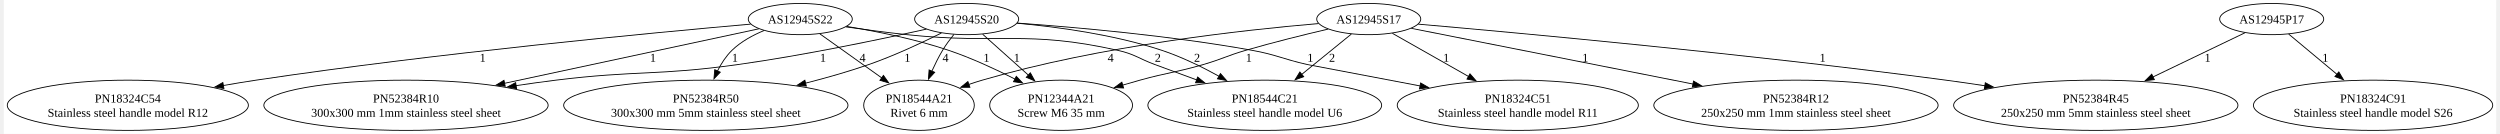
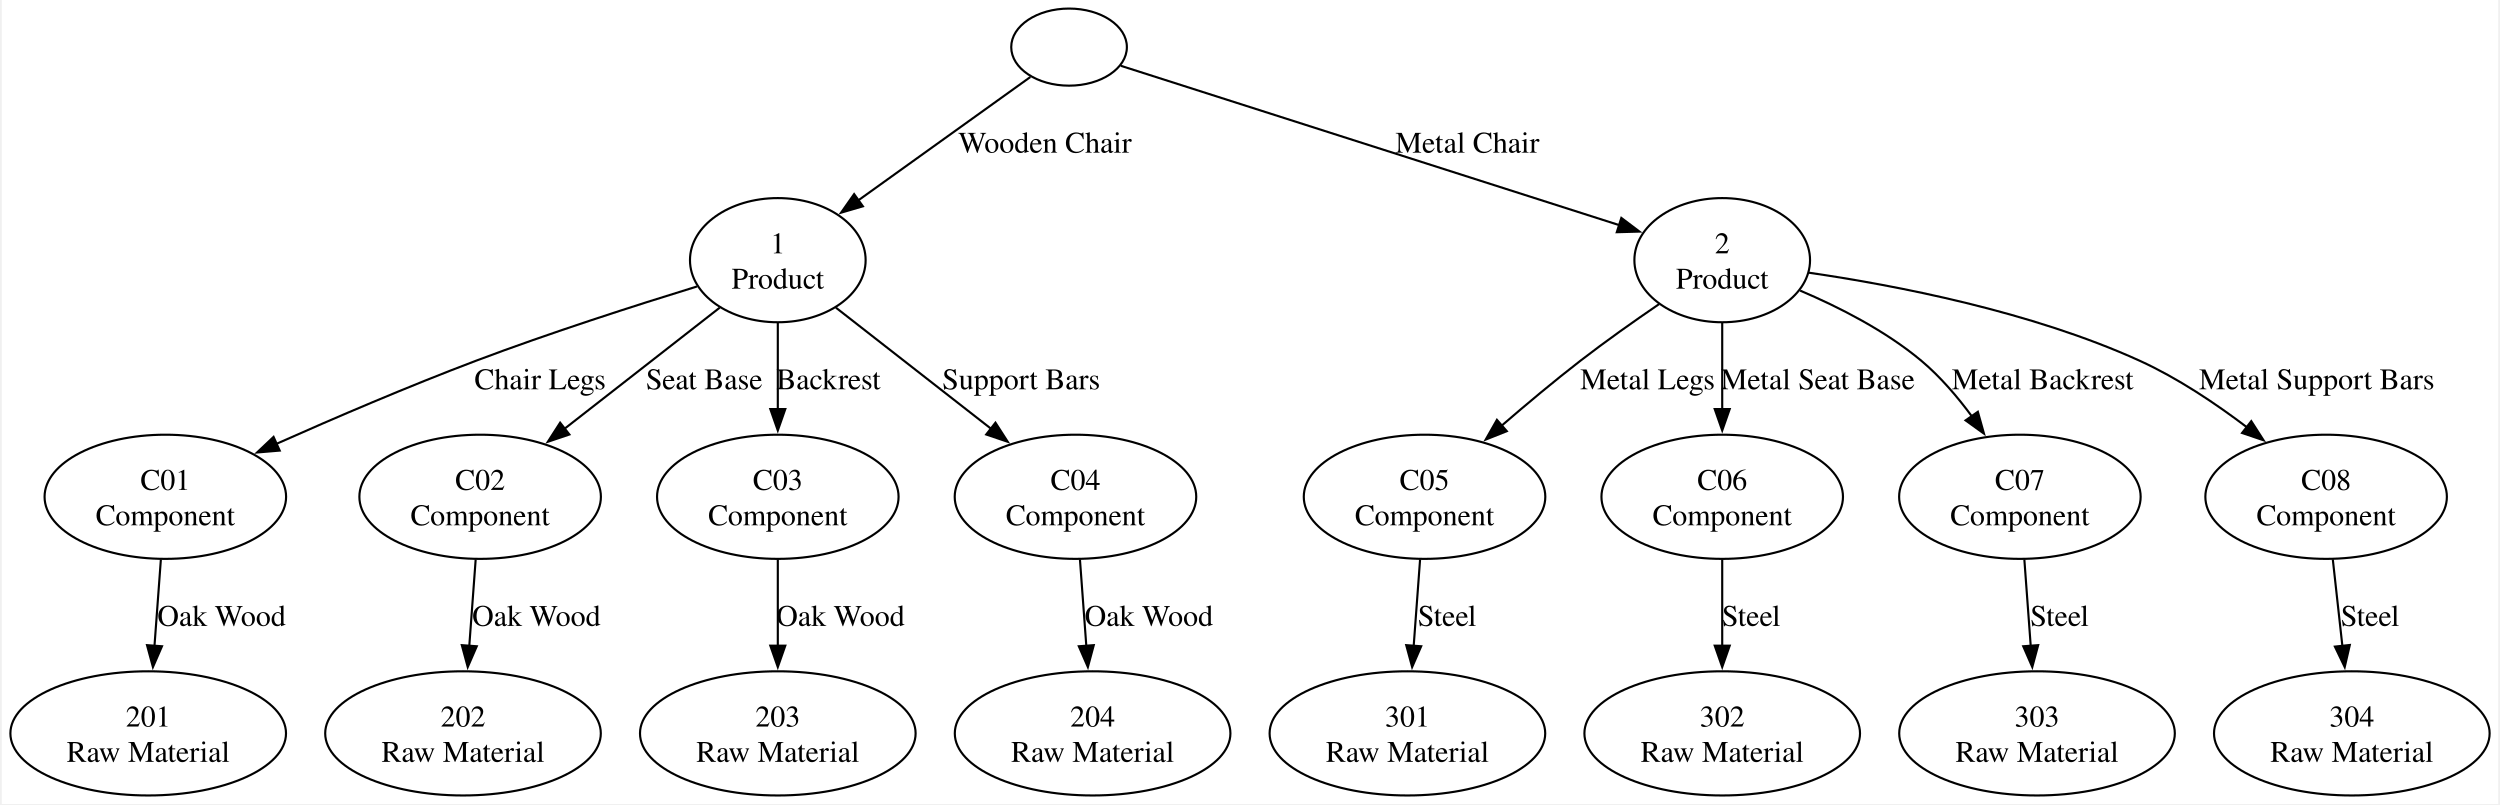
- <svg xmlns="http://www.w3.org/2000/svg" width="2876px" height="154px" viewBox="0.00 0.00 2876.19 154.48">
-   <g id="graph0" class="graph" transform="scale(1.0 1.0) rotate(0.0) translate(4.0 150.48)">
-     <polygon fill="white" stroke="none" points="-4,4 -4,-150.48 2872.19,-150.48 2872.19,4 -4,4" />
+ <svg xmlns="http://www.w3.org/2000/svg" width="1166px" height="375px" viewBox="0.00 0.00 1165.69 375.45">
+   <g id="graph0" class="graph" transform="scale(1.0 1.0) rotate(0.0) translate(4.0 371.45)">
+     <polygon fill="white" stroke="none" points="-4,4 -4,-371.45 1161.69,-371.45 1161.69,4 -4,4" />
    <g id="node1" class="node">
-       <ellipse fill="none" stroke="black" cx="1216.12" cy="-28.99" rx="82.38" ry="28.99" />
-       <text text-anchor="middle" x="1216.12" y="-32.19" font-family="Times New Roman,serif" font-size="14.00">PN12344A21</text>
-       <text text-anchor="middle" x="1216.12" y="-15.69" font-family="Times New Roman,serif" font-size="14.00">Screw M6 35 mm</text>
+       <ellipse fill="none" stroke="black" cx="358.35" cy="-249.96" rx="41.01" ry="28.99" />
+       <text text-anchor="middle" x="358.35" y="-253.16" font-family="Times,serif" font-size="14.00">1</text>
+       <text text-anchor="middle" x="358.35" y="-236.66" font-family="Times,serif" font-size="14.00">Product</text>
    </g>
    <g id="node2" class="node">
-       <ellipse fill="none" stroke="black" cx="806.12" cy="-28.99" rx="164.05" ry="28.99" />
-       <text text-anchor="middle" x="806.12" y="-32.19" font-family="Times New Roman,serif" font-size="14.00">PN52384R50</text>
-       <text text-anchor="middle" x="806.12" y="-15.69" font-family="Times New Roman,serif" font-size="14.00">300x300 mm 5mm stainless steel sheet</text>
+       <ellipse fill="none" stroke="black" cx="72.35" cy="-139.47" rx="56.39" ry="28.99" />
+       <text text-anchor="middle" x="72.35" y="-142.67" font-family="Times,serif" font-size="14.00">C01</text>
+       <text text-anchor="middle" x="72.35" y="-126.17" font-family="Times,serif" font-size="14.00">Component</text>
+     </g>
+     <g id="edge6" class="edge">
+       <path fill="none" stroke="black" d="M320.62,-237.68C292.03,-228.89 251.91,-216.02 217.35,-202.97 185.97,-191.11 151.46,-176.31 123.98,-164.09" />
+       <polygon fill="black" stroke="black" points="125.75,-161.05 115.19,-160.16 122.89,-167.44 125.75,-161.05" />
+       <text text-anchor="middle" x="247.35" y="-189.67" font-family="Times,serif" font-size="14.00">Chair Legs</text>
    </g>
    <g id="node3" class="node">
-       <ellipse fill="none" stroke="black" cx="460.12" cy="-28.99" rx="164.05" ry="28.99" />
-       <text text-anchor="middle" x="460.12" y="-32.19" font-family="Times New Roman,serif" font-size="14.00">PN52384R10</text>
-       <text text-anchor="middle" x="460.12" y="-15.69" font-family="Times New Roman,serif" font-size="14.00">300x300 mm 1mm stainless steel sheet</text>
+       <ellipse fill="none" stroke="black" cx="219.35" cy="-139.47" rx="56.39" ry="28.99" />
+       <text text-anchor="middle" x="219.35" y="-142.67" font-family="Times,serif" font-size="14.00">C02</text>
+       <text text-anchor="middle" x="219.35" y="-126.17" font-family="Times,serif" font-size="14.00">Component</text>
+     </g>
+     <g id="edge5" class="edge">
+       <path fill="none" stroke="black" d="M331.22,-227.78C310.57,-211.67 281.86,-189.26 258.69,-171.18" />
+       <polygon fill="black" stroke="black" points="261.02,-168.56 250.98,-165.17 256.71,-174.08 261.02,-168.56" />
+       <text text-anchor="middle" x="323.97" y="-189.67" font-family="Times,serif" font-size="14.00">Seat Base</text>
    </g>
    <g id="node4" class="node">
-       <ellipse fill="none" stroke="black" cx="1052.12" cy="-28.99" rx="63.82" ry="28.99" />
-       <text text-anchor="middle" x="1052.12" y="-32.19" font-family="Times New Roman,serif" font-size="14.00">PN18544A21</text>
-       <text text-anchor="middle" x="1052.12" y="-15.69" font-family="Times New Roman,serif" font-size="14.00">Rivet 6 mm</text>
+       <ellipse fill="none" stroke="black" cx="358.35" cy="-139.47" rx="56.39" ry="28.99" />
+       <text text-anchor="middle" x="358.35" y="-142.67" font-family="Times,serif" font-size="14.00">C03</text>
+       <text text-anchor="middle" x="358.35" y="-126.17" font-family="Times,serif" font-size="14.00">Component</text>
+     </g>
+     <g id="edge4" class="edge">
+       <path fill="none" stroke="black" d="M358.35,-220.74C358.35,-208.4 358.35,-193.72 358.35,-180.3" />
+       <polygon fill="black" stroke="black" points="361.85,-180.44 358.35,-170.44 354.85,-180.44 361.85,-180.44" />
+       <text text-anchor="middle" x="381.97" y="-189.67" font-family="Times,serif" font-size="14.00">Backrest</text>
    </g>
    <g id="node5" class="node">
-       <ellipse fill="none" stroke="black" cx="1451.12" cy="-28.99" rx="134.88" ry="28.99" />
-       <text text-anchor="middle" x="1451.12" y="-32.19" font-family="Times New Roman,serif" font-size="14.00">PN18544C21</text>
-       <text text-anchor="middle" x="1451.12" y="-15.69" font-family="Times New Roman,serif" font-size="14.00">Stainless steel handle model U6</text>
+       <ellipse fill="none" stroke="black" cx="497.35" cy="-139.47" rx="56.39" ry="28.99" />
+       <text text-anchor="middle" x="497.35" y="-142.67" font-family="Times,serif" font-size="14.00">C04</text>
+       <text text-anchor="middle" x="497.35" y="-126.17" font-family="Times,serif" font-size="14.00">Component</text>
+     </g>
+     <g id="edge3" class="edge">
+       <path fill="none" stroke="black" d="M385.48,-227.78C406.12,-211.67 434.83,-189.26 458,-171.18" />
+       <polygon fill="black" stroke="black" points="459.98,-174.08 465.71,-165.17 455.67,-168.56 459.98,-174.08" />
+       <text text-anchor="middle" x="471.97" y="-189.67" font-family="Times,serif" font-size="14.00">Support Bars</text>
    </g>
    <g id="node6" class="node">
-       <ellipse fill="none" stroke="black" cx="139.12" cy="-28.99" rx="139.12" ry="28.99" />
-       <text text-anchor="middle" x="139.12" y="-32.19" font-family="Times New Roman,serif" font-size="14.00">PN18324C54</text>
-       <text text-anchor="middle" x="139.12" y="-15.69" font-family="Times New Roman,serif" font-size="14.00">Stainless steel handle model R12</text>
+       <ellipse fill="none" stroke="black" cx="64.35" cy="-28.99" rx="64.35" ry="28.99" />
+       <text text-anchor="middle" x="64.35" y="-32.19" font-family="Times,serif" font-size="14.00">201</text>
+       <text text-anchor="middle" x="64.35" y="-15.69" font-family="Times,serif" font-size="14.00">Raw Material</text>
+     </g>
+     <g id="edge7" class="edge">
+       <path fill="none" stroke="black" d="M70.27,-110.25C69.36,-97.92 68.27,-83.24 67.28,-69.82" />
+       <polygon fill="black" stroke="black" points="70.78,-69.67 66.56,-59.96 63.8,-70.19 70.78,-69.67" />
+       <text text-anchor="middle" x="98.6" y="-79.18" font-family="Times,serif" font-size="14.00">Oak Wood</text>
    </g>
    <g id="node7" class="node">
-       <ellipse fill="none" stroke="black" cx="1743.12" cy="-28.99" rx="139.12" ry="28.99" />
-       <text text-anchor="middle" x="1743.12" y="-32.19" font-family="Times New Roman,serif" font-size="14.00">PN18324C51</text>
-       <text text-anchor="middle" x="1743.12" y="-15.69" font-family="Times New Roman,serif" font-size="14.00">Stainless steel handle model R11</text>
+       <ellipse fill="none" stroke="black" cx="211.35" cy="-28.99" rx="64.35" ry="28.99" />
+       <text text-anchor="middle" x="211.35" y="-32.19" font-family="Times,serif" font-size="14.00">202</text>
+       <text text-anchor="middle" x="211.35" y="-15.69" font-family="Times,serif" font-size="14.00">Raw Material</text>
+     </g>
+     <g id="edge8" class="edge">
+       <path fill="none" stroke="black" d="M217.27,-110.25C216.36,-97.92 215.27,-83.24 214.28,-69.82" />
+       <polygon fill="black" stroke="black" points="217.78,-69.67 213.56,-59.96 210.8,-70.19 217.78,-69.67" />
+       <text text-anchor="middle" x="245.6" y="-79.18" font-family="Times,serif" font-size="14.00">Oak Wood</text>
    </g>
    <g id="node8" class="node">
-       <ellipse fill="none" stroke="black" cx="2410.12" cy="-28.99" rx="164.05" ry="28.99" />
-       <text text-anchor="middle" x="2410.12" y="-32.19" font-family="Times New Roman,serif" font-size="14.00">PN52384R45</text>
-       <text text-anchor="middle" x="2410.12" y="-15.69" font-family="Times New Roman,serif" font-size="14.00">250x250 mm 5mm stainless steel sheet</text>
+       <ellipse fill="none" stroke="black" cx="358.35" cy="-28.99" rx="64.35" ry="28.99" />
+       <text text-anchor="middle" x="358.35" y="-32.19" font-family="Times,serif" font-size="14.00">203</text>
+       <text text-anchor="middle" x="358.35" y="-15.69" font-family="Times,serif" font-size="14.00">Raw Material</text>
+     </g>
+     <g id="edge9" class="edge">
+       <path fill="none" stroke="black" d="M358.35,-110.25C358.35,-97.92 358.35,-83.24 358.35,-69.82" />
+       <polygon fill="black" stroke="black" points="361.85,-69.96 358.35,-59.96 354.85,-69.96 361.85,-69.96" />
+       <text text-anchor="middle" x="387.6" y="-79.18" font-family="Times,serif" font-size="14.00">Oak Wood</text>
    </g>
    <g id="node9" class="node">
-       <ellipse fill="none" stroke="black" cx="2064.12" cy="-28.99" rx="164.05" ry="28.99" />
-       <text text-anchor="middle" x="2064.12" y="-32.19" font-family="Times New Roman,serif" font-size="14.00">PN52384R12</text>
-       <text text-anchor="middle" x="2064.12" y="-15.69" font-family="Times New Roman,serif" font-size="14.00">250x250 mm 1mm stainless steel sheet</text>
+       <ellipse fill="none" stroke="black" cx="505.35" cy="-28.99" rx="64.35" ry="28.99" />
+       <text text-anchor="middle" x="505.35" y="-32.19" font-family="Times,serif" font-size="14.00">204</text>
+       <text text-anchor="middle" x="505.35" y="-15.69" font-family="Times,serif" font-size="14.00">Raw Material</text>
+     </g>
+     <g id="edge10" class="edge">
+       <path fill="none" stroke="black" d="M499.43,-110.25C500.34,-97.92 501.42,-83.24 502.41,-69.82" />
+       <polygon fill="black" stroke="black" points="505.89,-70.19 503.14,-59.96 498.91,-69.67 505.89,-70.19" />
+       <text text-anchor="middle" x="531.6" y="-79.18" font-family="Times,serif" font-size="14.00">Oak Wood</text>
    </g>
    <g id="node10" class="node">
-       <ellipse fill="none" stroke="black" cx="2730.12" cy="-28.99" rx="138.06" ry="28.99" />
-       <text text-anchor="middle" x="2730.12" y="-32.19" font-family="Times New Roman,serif" font-size="14.00">PN18324C91</text>
-       <text text-anchor="middle" x="2730.12" y="-15.69" font-family="Times New Roman,serif" font-size="14.00">Stainless steel handle model S26</text>
+       <ellipse fill="none" stroke="black" cx="799.35" cy="-249.96" rx="41.01" ry="28.99" />
+       <text text-anchor="middle" x="799.35" y="-253.16" font-family="Times,serif" font-size="14.00">2</text>
+       <text text-anchor="middle" x="799.35" y="-236.66" font-family="Times,serif" font-size="14.00">Product</text>
    </g>
    <g id="node11" class="node">
-       <ellipse fill="none" stroke="black" cx="915.12" cy="-128.48" rx="60.05" ry="18" />
-       <text text-anchor="middle" x="915.12" y="-123.43" font-family="Times New Roman,serif" font-size="14.00">AS12945S22</text>
+       <ellipse fill="none" stroke="black" cx="660.35" cy="-139.47" rx="56.39" ry="28.99" />
+       <text text-anchor="middle" x="660.35" y="-142.67" font-family="Times,serif" font-size="14.00">C05</text>
+       <text text-anchor="middle" x="660.35" y="-126.17" font-family="Times,serif" font-size="14.00">Component</text>
    </g>
-     <g id="edge6" class="edge">
-       <path fill="none" stroke="black" d="M968.78,-119.98C1002.93,-114.36 1047.79,-105.4 1086.12,-92.48 1112.27,-83.67 1140,-70.87 1163.1,-59.14" />
-       <polygon fill="black" stroke="black" points="1164.4,-62.41 1171.68,-54.71 1161.19,-56.19 1164.4,-62.41" />
-       <text text-anchor="middle" x="1130" y="-79.18" font-family="Times New Roman,serif" font-size="14.00">1</text>
+     <g id="edge14" class="edge">
+       <path fill="none" stroke="black" d="M769.86,-229.44C758.21,-221.49 744.84,-212.04 733.1,-202.97 720.82,-193.47 707.83,-182.6 696.28,-172.62" />
+       <polygon fill="black" stroke="black" points="698.75,-170.12 688.91,-166.19 694.15,-175.4 698.75,-170.12" />
+       <text text-anchor="middle" x="764.47" y="-189.67" font-family="Times,serif" font-size="14.00">Metal Legs</text>
    </g>
-     <g id="edge5" class="edge">
-       <path fill="none" stroke="black" d="M873.38,-115.26C860.35,-109.89 846.69,-102.47 836.37,-92.48 829.48,-85.81 823.94,-77.24 819.59,-68.6" />
-       <polygon fill="black" stroke="black" points="822.8,-67.2 815.49,-59.53 816.42,-70.08 822.8,-67.2" />
-       <text text-anchor="middle" x="839.75" y="-79.18" font-family="Times New Roman,serif" font-size="14.00">1</text>
+     <g id="node12" class="node">
+       <ellipse fill="none" stroke="black" cx="799.35" cy="-139.47" rx="56.39" ry="28.99" />
+       <text text-anchor="middle" x="799.35" y="-142.67" font-family="Times,serif" font-size="14.00">C06</text>
+       <text text-anchor="middle" x="799.35" y="-126.17" font-family="Times,serif" font-size="14.00">Component</text>
    </g>
-     <g id="edge4" class="edge">
-       <path fill="none" stroke="black" d="M867.29,-117.23C798.16,-102.42 668.25,-74.59 573.71,-54.33" />
-       <polygon fill="black" stroke="black" points="574.64,-50.95 564.13,-52.28 573.18,-57.79 574.64,-50.95" />
-       <text text-anchor="middle" x="745.13" y="-79.18" font-family="Times New Roman,serif" font-size="14.00">1</text>
+     <g id="edge13" class="edge">
+       <path fill="none" stroke="black" d="M799.35,-220.74C799.35,-208.4 799.35,-193.72 799.35,-180.3" />
+       <polygon fill="black" stroke="black" points="802.85,-180.44 799.35,-170.44 795.85,-180.44 802.85,-180.44" />
+       <text text-anchor="middle" x="843.97" y="-189.67" font-family="Times,serif" font-size="14.00">Metal Seat Base</text>
    </g>
-     <g id="edge3" class="edge">
-       <path fill="none" stroke="black" d="M937.75,-111.38C957.14,-97.59 985.6,-77.33 1009.29,-60.48" />
-       <polygon fill="black" stroke="black" points="1011.08,-63.49 1017.2,-54.84 1007.02,-57.79 1011.08,-63.49" />
-       <text text-anchor="middle" x="987" y="-79.18" font-family="Times New Roman,serif" font-size="14.00">4</text>
+     <g id="node13" class="node">
+       <ellipse fill="none" stroke="black" cx="938.35" cy="-139.47" rx="56.39" ry="28.99" />
+       <text text-anchor="middle" x="938.35" y="-142.67" font-family="Times,serif" font-size="14.00">C07</text>
+       <text text-anchor="middle" x="938.35" y="-126.17" font-family="Times,serif" font-size="14.00">Component</text>
+     </g>
+     <g id="edge12" class="edge">
+       <path fill="none" stroke="black" d="M835.72,-235.76C853.96,-228.01 875.65,-216.97 892.35,-202.97 901.17,-195.57 909.23,-186.14 916.06,-176.86" />
+       <polygon fill="black" stroke="black" points="918.72,-179.16 921.58,-168.96 912.99,-175.15 918.72,-179.16" />
+       <text text-anchor="middle" x="948.97" y="-189.67" font-family="Times,serif" font-size="14.00">Metal Backrest</text>
+     </g>
+     <g id="node14" class="node">
+       <ellipse fill="none" stroke="black" cx="1081.35" cy="-139.47" rx="56.39" ry="28.99" />
+       <text text-anchor="middle" x="1081.35" y="-142.67" font-family="Times,serif" font-size="14.00">C08</text>
+       <text text-anchor="middle" x="1081.35" y="-126.17" font-family="Times,serif" font-size="14.00">Component</text>
+     </g>
+     <g id="edge11" class="edge">
+       <path fill="none" stroke="black" d="M839.68,-244.13C880.19,-238.23 943.7,-226.03 994.35,-202.97 1012.01,-194.92 1029.72,-183.06 1044.52,-171.82" />
+       <polygon fill="black" stroke="black" points="1046.4,-174.79 1052.13,-165.87 1042.1,-169.27 1046.4,-174.79" />
+       <text text-anchor="middle" x="1076.97" y="-189.67" font-family="Times,serif" font-size="14.00">Metal Support Bars</text>
+     </g>
+     <g id="node15" class="node">
+       <ellipse fill="none" stroke="black" cx="652.35" cy="-28.99" rx="64.35" ry="28.99" />
+       <text text-anchor="middle" x="652.35" y="-32.19" font-family="Times,serif" font-size="14.00">301</text>
+       <text text-anchor="middle" x="652.35" y="-15.69" font-family="Times,serif" font-size="14.00">Raw Material</text>
+     </g>
+     <g id="edge15" class="edge">
+       <path fill="none" stroke="black" d="M658.27,-110.25C657.36,-97.92 656.27,-83.24 655.28,-69.82" />
+       <polygon fill="black" stroke="black" points="658.78,-69.67 654.56,-59.96 651.8,-70.19 658.78,-69.67" />
+       <text text-anchor="middle" x="670.85" y="-79.18" font-family="Times,serif" font-size="14.00">Steel</text>
+     </g>
+     <g id="node16" class="node">
+       <ellipse fill="none" stroke="black" cx="799.35" cy="-28.99" rx="64.35" ry="28.99" />
+       <text text-anchor="middle" x="799.35" y="-32.19" font-family="Times,serif" font-size="14.00">302</text>
+       <text text-anchor="middle" x="799.35" y="-15.69" font-family="Times,serif" font-size="14.00">Raw Material</text>
+     </g>
+     <g id="edge16" class="edge">
+       <path fill="none" stroke="black" d="M799.35,-110.25C799.35,-97.92 799.35,-83.24 799.35,-69.82" />
+       <polygon fill="black" stroke="black" points="802.85,-69.96 799.35,-59.96 795.85,-69.96 802.85,-69.96" />
+       <text text-anchor="middle" x="812.85" y="-79.18" font-family="Times,serif" font-size="14.00">Steel</text>
+     </g>
+     <g id="node17" class="node">
+       <ellipse fill="none" stroke="black" cx="946.35" cy="-28.99" rx="64.35" ry="28.99" />
+       <text text-anchor="middle" x="946.35" y="-32.19" font-family="Times,serif" font-size="14.00">303</text>
+       <text text-anchor="middle" x="946.35" y="-15.69" font-family="Times,serif" font-size="14.00">Raw Material</text>
+     </g>
+     <g id="edge17" class="edge">
+       <path fill="none" stroke="black" d="M940.43,-110.25C941.34,-97.92 942.42,-83.24 943.41,-69.82" />
+       <polygon fill="black" stroke="black" points="946.89,-70.19 944.14,-59.96 939.91,-69.67 946.89,-70.19" />
+       <text text-anchor="middle" x="956.85" y="-79.18" font-family="Times,serif" font-size="14.00">Steel</text>
+     </g>
+     <g id="node18" class="node">
+       <ellipse fill="none" stroke="black" cx="1093.35" cy="-28.99" rx="64.35" ry="28.99" />
+       <text text-anchor="middle" x="1093.35" y="-32.19" font-family="Times,serif" font-size="14.00">304</text>
+       <text text-anchor="middle" x="1093.35" y="-15.69" font-family="Times,serif" font-size="14.00">Raw Material</text>
+     </g>
+     <g id="edge18" class="edge">
+       <path fill="none" stroke="black" d="M1084.47,-110.25C1085.83,-97.92 1087.46,-83.24 1088.94,-69.82" />
+       <polygon fill="black" stroke="black" points="1092.41,-70.27 1090.03,-59.95 1085.45,-69.51 1092.41,-70.27" />
+       <text text-anchor="middle" x="1101.85" y="-79.18" font-family="Times,serif" font-size="14.00">Steel</text>
+     </g>
+     <g id="node19" class="node">
+       <ellipse fill="none" stroke="black" cx="494.35" cy="-349.45" rx="27" ry="18" />
    </g>
    <g id="edge2" class="edge">
-       <path fill="none" stroke="black" d="M967.71,-119.47C989.46,-116.35 1014.97,-112.94 1038.12,-110.48 1145.82,-99.06 1175.42,-116.03 1281.12,-92.48 1301.2,-88.01 1305.09,-83.16 1324.37,-75.98 1340.03,-70.16 1356.81,-64 1372.87,-58.16" />
-       <polygon fill="black" stroke="black" points="1373.67,-61.59 1381.87,-54.89 1371.28,-55.01 1373.67,-61.59" />
-       <text text-anchor="middle" x="1327.75" y="-79.18" font-family="Times New Roman,serif" font-size="14.00">2</text>
+       <path fill="none" stroke="black" d="M476.29,-335.5C455.89,-320.88 422.12,-296.68 395.94,-277.9" />
+       <polygon fill="black" stroke="black" points="398.07,-275.12 387.9,-272.14 393.99,-280.81 398.07,-275.12" />
+       <text text-anchor="middle" x="483.1" y="-300.15" font-family="Times,serif" font-size="14.00">Wooden Chair</text>
    </g>
    <g id="edge1" class="edge">
-       <path fill="none" stroke="black" d="M857.78,-122.62C747.11,-112.91 496.5,-89.32 287.12,-57.98 274.82,-56.14 261.98,-54.02 249.23,-51.78" />
-       <polygon fill="black" stroke="black" points="250.01,-48.36 239.55,-50.06 248.78,-55.26 250.01,-48.36" />
-       <text text-anchor="middle" x="548.62" y="-79.18" font-family="Times New Roman,serif" font-size="14.00">1</text>
-     </g>
-     <g id="node12" class="node">
-       <ellipse fill="none" stroke="black" cx="1107.12" cy="-128.48" rx="60.05" ry="18" />
-       <text text-anchor="middle" x="1107.12" y="-123.43" font-family="Times New Roman,serif" font-size="14.00">AS12945S20</text>
-     </g>
-     <g id="edge12" class="edge">
-       <path fill="none" stroke="black" d="M1125.61,-110.94C1140.02,-98.06 1160.5,-79.74 1178.34,-63.79" />
-       <polygon fill="black" stroke="black" points="1180.6,-66.46 1185.72,-57.19 1175.93,-61.24 1180.6,-66.46" />
-       <text text-anchor="middle" x="1165" y="-79.18" font-family="Times New Roman,serif" font-size="14.00">1</text>
-     </g>
-     <g id="edge11" class="edge">
-       <path fill="none" stroke="black" d="M1078,-112.38C1055.54,-101.18 1023.46,-86.15 994.12,-75.98 970.86,-67.92 945.51,-60.7 921.18,-54.51" />
-       <polygon fill="black" stroke="black" points="922.1,-51.13 911.55,-52.1 920.4,-57.92 922.1,-51.13" />
-       <text text-anchor="middle" x="1038.72" y="-79.18" font-family="Times New Roman,serif" font-size="14.00">1</text>
-     </g>
-     <g id="edge10" class="edge">
-       <path fill="none" stroke="black" d="M1060.64,-116.85C1008.11,-105.19 919.89,-86.73 843.12,-75.98 750.35,-63 726.09,-69.47 633.12,-57.98 618.18,-56.14 602.55,-53.96 587.05,-51.64" />
-       <polygon fill="black" stroke="black" points="587.72,-48.2 577.31,-50.17 586.67,-55.13 587.72,-48.2" />
-       <text text-anchor="middle" x="941.33" y="-79.18" font-family="Times New Roman,serif" font-size="14.00">1</text>
-     </g>
-     <g id="edge9" class="edge">
-       <path fill="none" stroke="black" d="M1092.36,-110.68C1087.86,-105.11 1083.13,-98.73 1079.37,-92.48 1074.84,-84.93 1070.64,-76.49 1066.96,-68.32" />
-       <polygon fill="black" stroke="black" points="1070.21,-67.02 1063.04,-59.21 1063.78,-69.78 1070.21,-67.02" />
-       <text text-anchor="middle" x="1082.75" y="-79.18" font-family="Times New Roman,serif" font-size="14.00">4</text>
-     </g>
-     <g id="edge8" class="edge">
-       <path fill="none" stroke="black" d="M1165.22,-123.72C1211.39,-119.48 1277.13,-110.64 1332.12,-92.48 1354.78,-85 1378.31,-73.53 1398.42,-62.45" />
-       <polygon fill="black" stroke="black" points="1399.98,-65.59 1406.97,-57.63 1396.54,-59.49 1399.98,-65.59" />
-       <text text-anchor="middle" x="1373.02" y="-79.18" font-family="Times New Roman,serif" font-size="14.00">2</text>
-     </g>
-     <g id="edge7" class="edge">
-       <path fill="none" stroke="black" d="M1165.73,-123.83C1231.81,-119.12 1342.29,-109.43 1436.12,-92.48 1465.14,-87.24 1471.6,-82.4 1500.37,-75.98 1502.12,-75.59 1567.81,-63.15 1630.41,-51.31" />
-       <polygon fill="black" stroke="black" points="1630.98,-54.76 1640.15,-49.46 1629.68,-47.88 1630.98,-54.76" />
-       <text text-anchor="middle" x="1503.75" y="-79.18" font-family="Times New Roman,serif" font-size="14.00">1</text>
-     </g>
-     <g id="node13" class="node">
-       <ellipse fill="none" stroke="black" cx="1571.12" cy="-128.48" rx="60.05" ry="18" />
-       <text text-anchor="middle" x="1571.12" y="-123.43" font-family="Times New Roman,serif" font-size="14.00">AS12945S17</text>
-     </g>
-     <g id="edge18" class="edge">
-       <path fill="none" stroke="black" d="M1524.26,-116.92C1496.52,-110.42 1460.78,-101.6 1429.37,-92.48 1407.2,-86.04 1402.29,-82.42 1380.12,-75.98 1348.03,-66.67 1339.33,-66.9 1307.12,-57.98 1300.54,-56.16 1293.71,-54.19 1286.88,-52.18" />
-       <polygon fill="black" stroke="black" points="1288.22,-48.93 1277.64,-49.43 1286.22,-55.64 1288.22,-48.93" />
-       <text text-anchor="middle" x="1432.75" y="-79.18" font-family="Times New Roman,serif" font-size="14.00">1</text>
-     </g>
-     <g id="edge15" class="edge">
-       <path fill="none" stroke="black" d="M1513.05,-123.28C1426.92,-115.97 1260.87,-97.72 1125.12,-57.98 1120.02,-56.49 1114.77,-54.8 1109.53,-53" />
-       <polygon fill="black" stroke="black" points="1110.88,-49.77 1100.29,-49.71 1108.53,-56.36 1110.88,-49.77" />
-       <text text-anchor="middle" x="1273.31" y="-79.18" font-family="Times New Roman,serif" font-size="14.00">4</text>
-     </g>
-     <g id="edge14" class="edge">
-       <path fill="none" stroke="black" d="M1551.04,-111.16C1535.42,-98.47 1513.19,-80.41 1493.66,-64.55" />
-       <polygon fill="black" stroke="black" points="1496.06,-61.99 1486.09,-58.4 1491.64,-67.42 1496.06,-61.99" />
-       <text text-anchor="middle" x="1528.78" y="-79.18" font-family="Times New Roman,serif" font-size="14.00">2</text>
-     </g>
-     <g id="edge13" class="edge">
-       <path fill="none" stroke="black" d="M1598.38,-112.03C1621.95,-98.67 1656.81,-78.92 1686.41,-62.14" />
-       <polygon fill="black" stroke="black" points="1687.93,-65.3 1694.9,-57.32 1684.48,-59.21 1687.93,-65.3" />
-       <text text-anchor="middle" x="1660.5" y="-79.18" font-family="Times New Roman,serif" font-size="14.00">1</text>
-     </g>
-     <g id="edge17" class="edge">
-       <path fill="none" stroke="black" d="M1628.27,-122.61C1743.61,-112.55 2012.41,-87.86 2237.12,-57.98 2251.81,-56.03 2267.16,-53.81 2282.4,-51.49" />
-       <polygon fill="black" stroke="black" points="2282.62,-55 2291.97,-50.02 2281.56,-48.08 2282.62,-55" />
-       <text text-anchor="middle" x="2094.89" y="-79.18" font-family="Times New Roman,serif" font-size="14.00">1</text>
-     </g>
-     <g id="edge16" class="edge">
-       <path fill="none" stroke="black" d="M1620.2,-117.78C1695.39,-102.91 1841.33,-74.05 1945.34,-53.48" />
-       <polygon fill="black" stroke="black" points="1945.93,-56.93 1955.06,-51.56 1944.57,-50.07 1945.93,-56.93" />
-       <text text-anchor="middle" x="1821" y="-79.18" font-family="Times New Roman,serif" font-size="14.00">1</text>
-     </g>
-     <g id="node14" class="node">
-       <ellipse fill="none" stroke="black" cx="2613.12" cy="-128.48" rx="60.05" ry="18" />
-       <text text-anchor="middle" x="2613.12" y="-123.43" font-family="Times New Roman,serif" font-size="14.00">AS12945P17</text>
-     </g>
-     <g id="edge20" class="edge">
-       <path fill="none" stroke="black" d="M2582.29,-112.68C2554.23,-99.2 2511.85,-78.85 2476.17,-61.71" />
-       <polygon fill="black" stroke="black" points="2477.71,-58.57 2467.18,-57.39 2474.68,-64.88 2477.71,-58.57" />
-       <text text-anchor="middle" x="2539.15" y="-79.18" font-family="Times New Roman,serif" font-size="14.00">1</text>
-     </g>
-     <g id="edge19" class="edge">
-       <path fill="none" stroke="black" d="M2632.71,-111.16C2647.87,-98.53 2669.42,-80.58 2688.39,-64.76" />
-       <polygon fill="black" stroke="black" points="2690.57,-67.5 2696.02,-58.41 2686.09,-62.12 2690.57,-67.5" />
-       <text text-anchor="middle" x="2675" y="-79.18" font-family="Times New Roman,serif" font-size="14.00">1</text>
+       <path fill="none" stroke="black" d="M518.53,-340.72C568.75,-324.67 685.11,-287.47 751.21,-266.34" />
+       <polygon fill="black" stroke="black" points="752.25,-269.69 760.71,-263.31 750.12,-263.02 752.25,-269.69" />
+       <text text-anchor="middle" x="680.35" y="-300.15" font-family="Times,serif" font-size="14.00">Metal Chair</text>
    </g>
  </g>
</svg>
